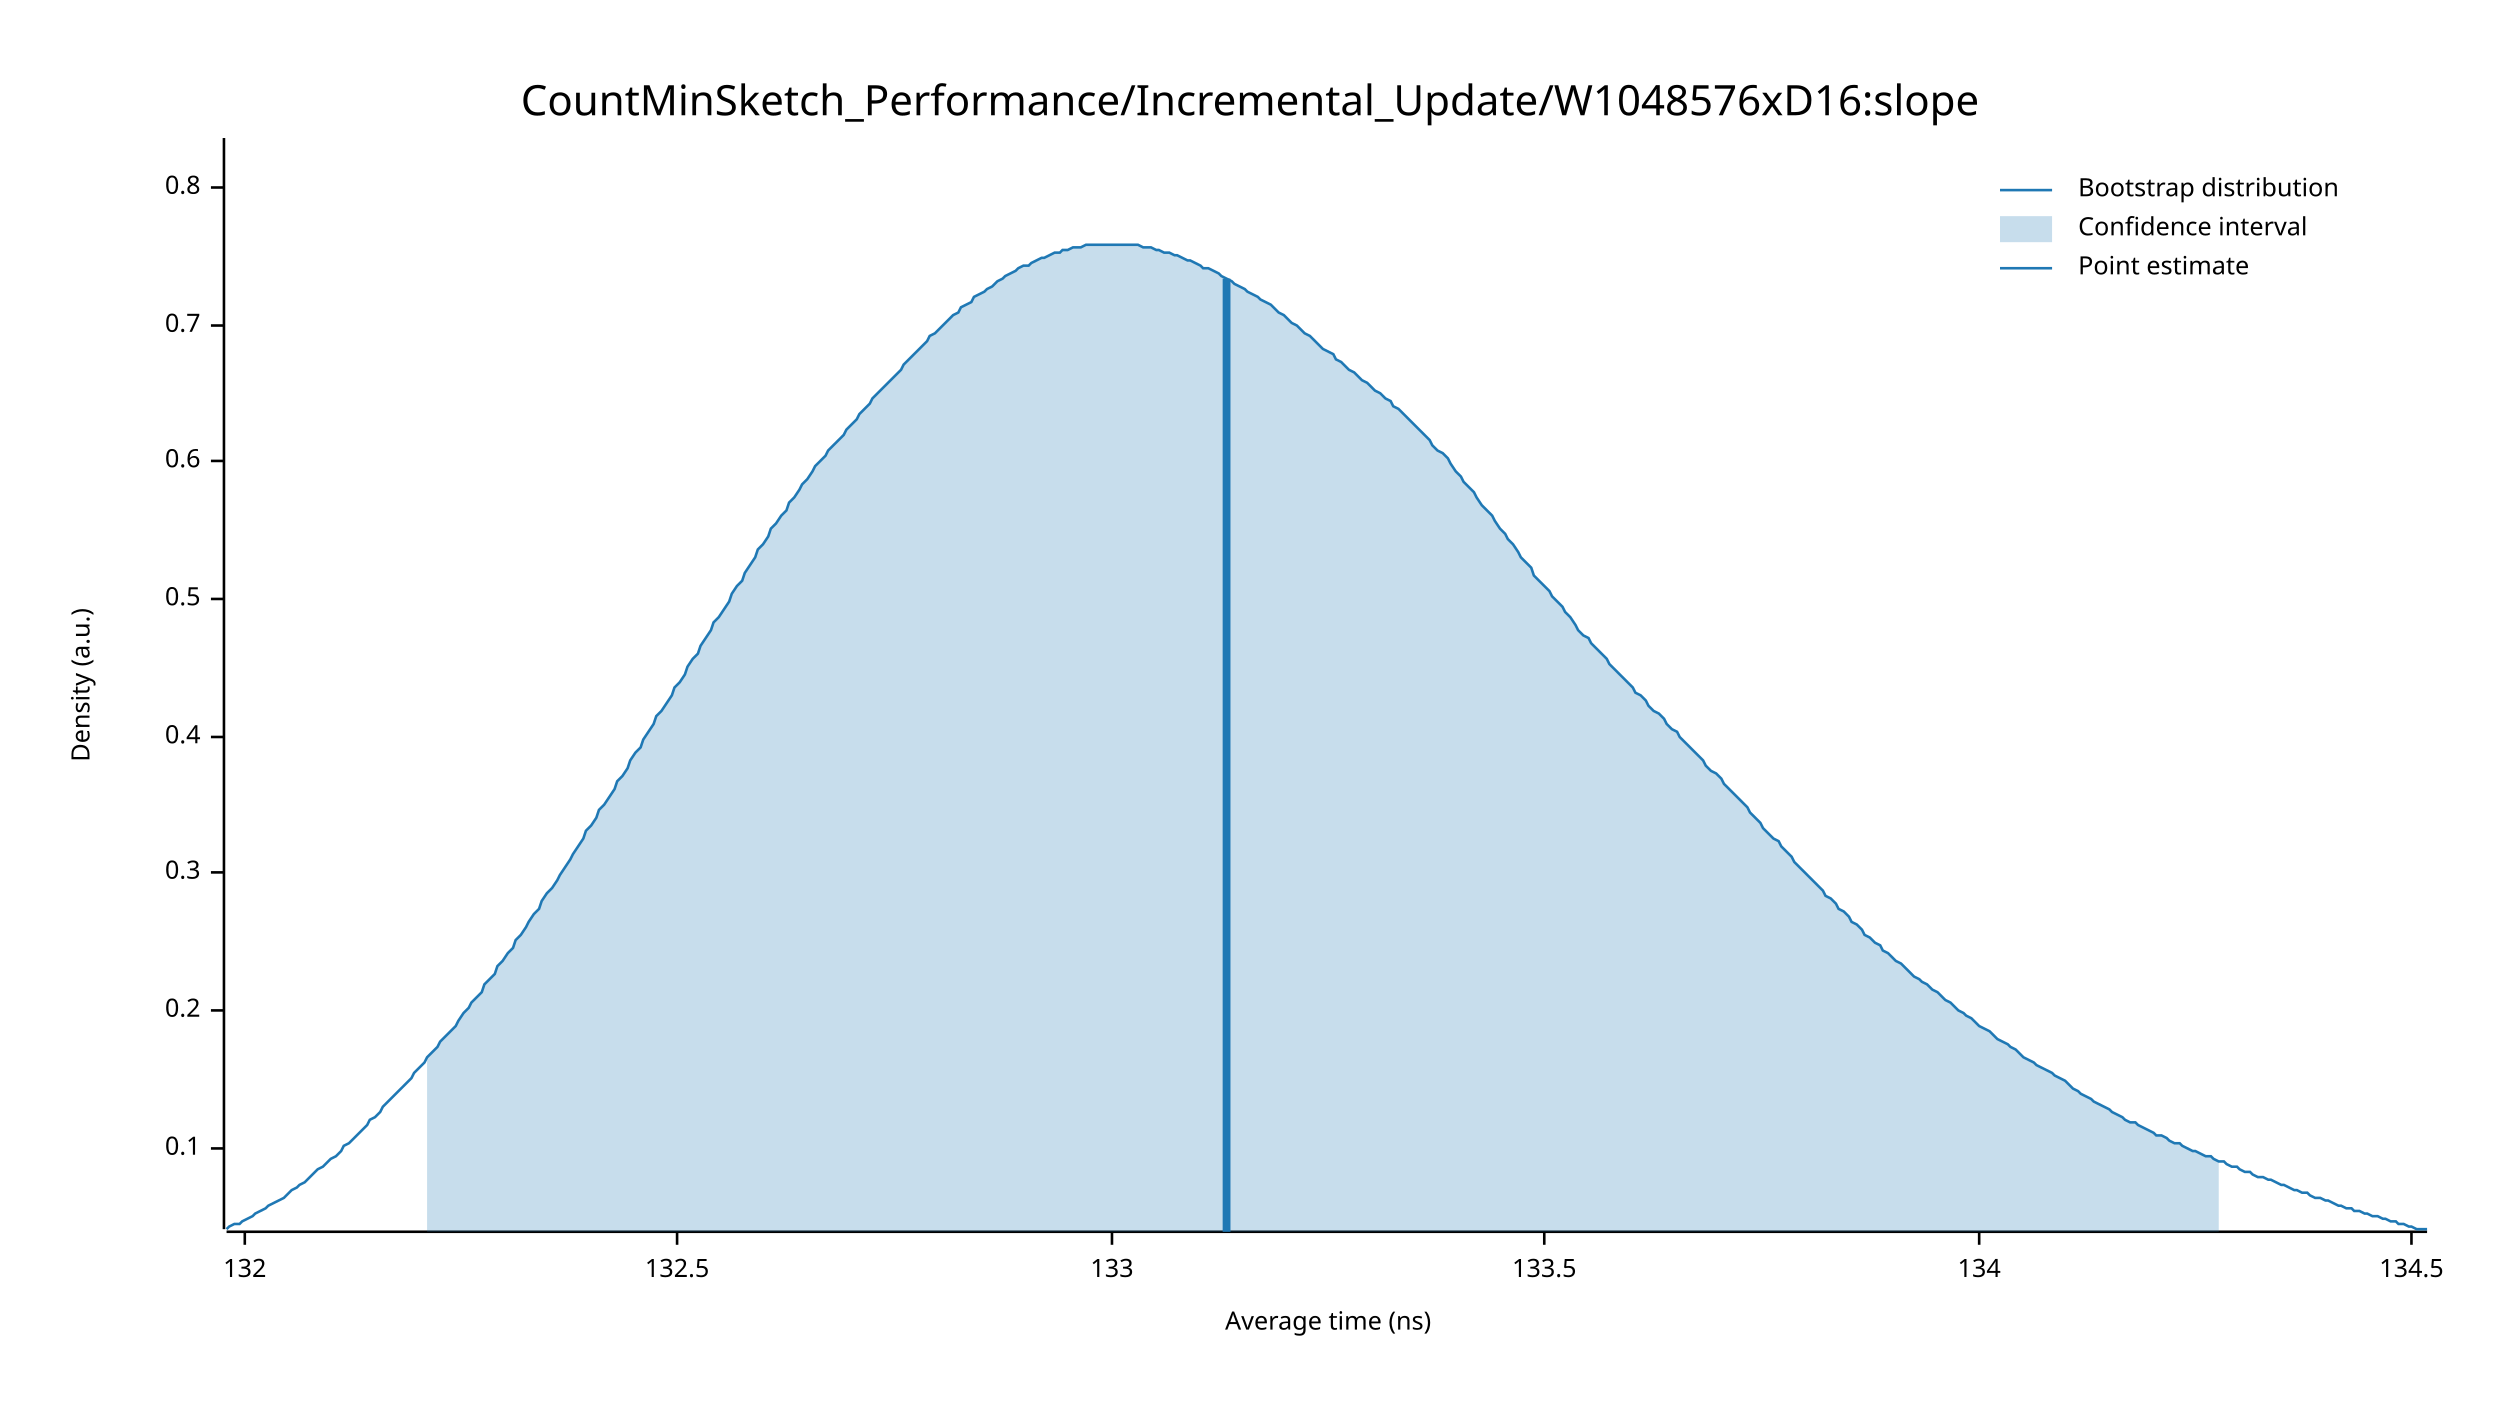
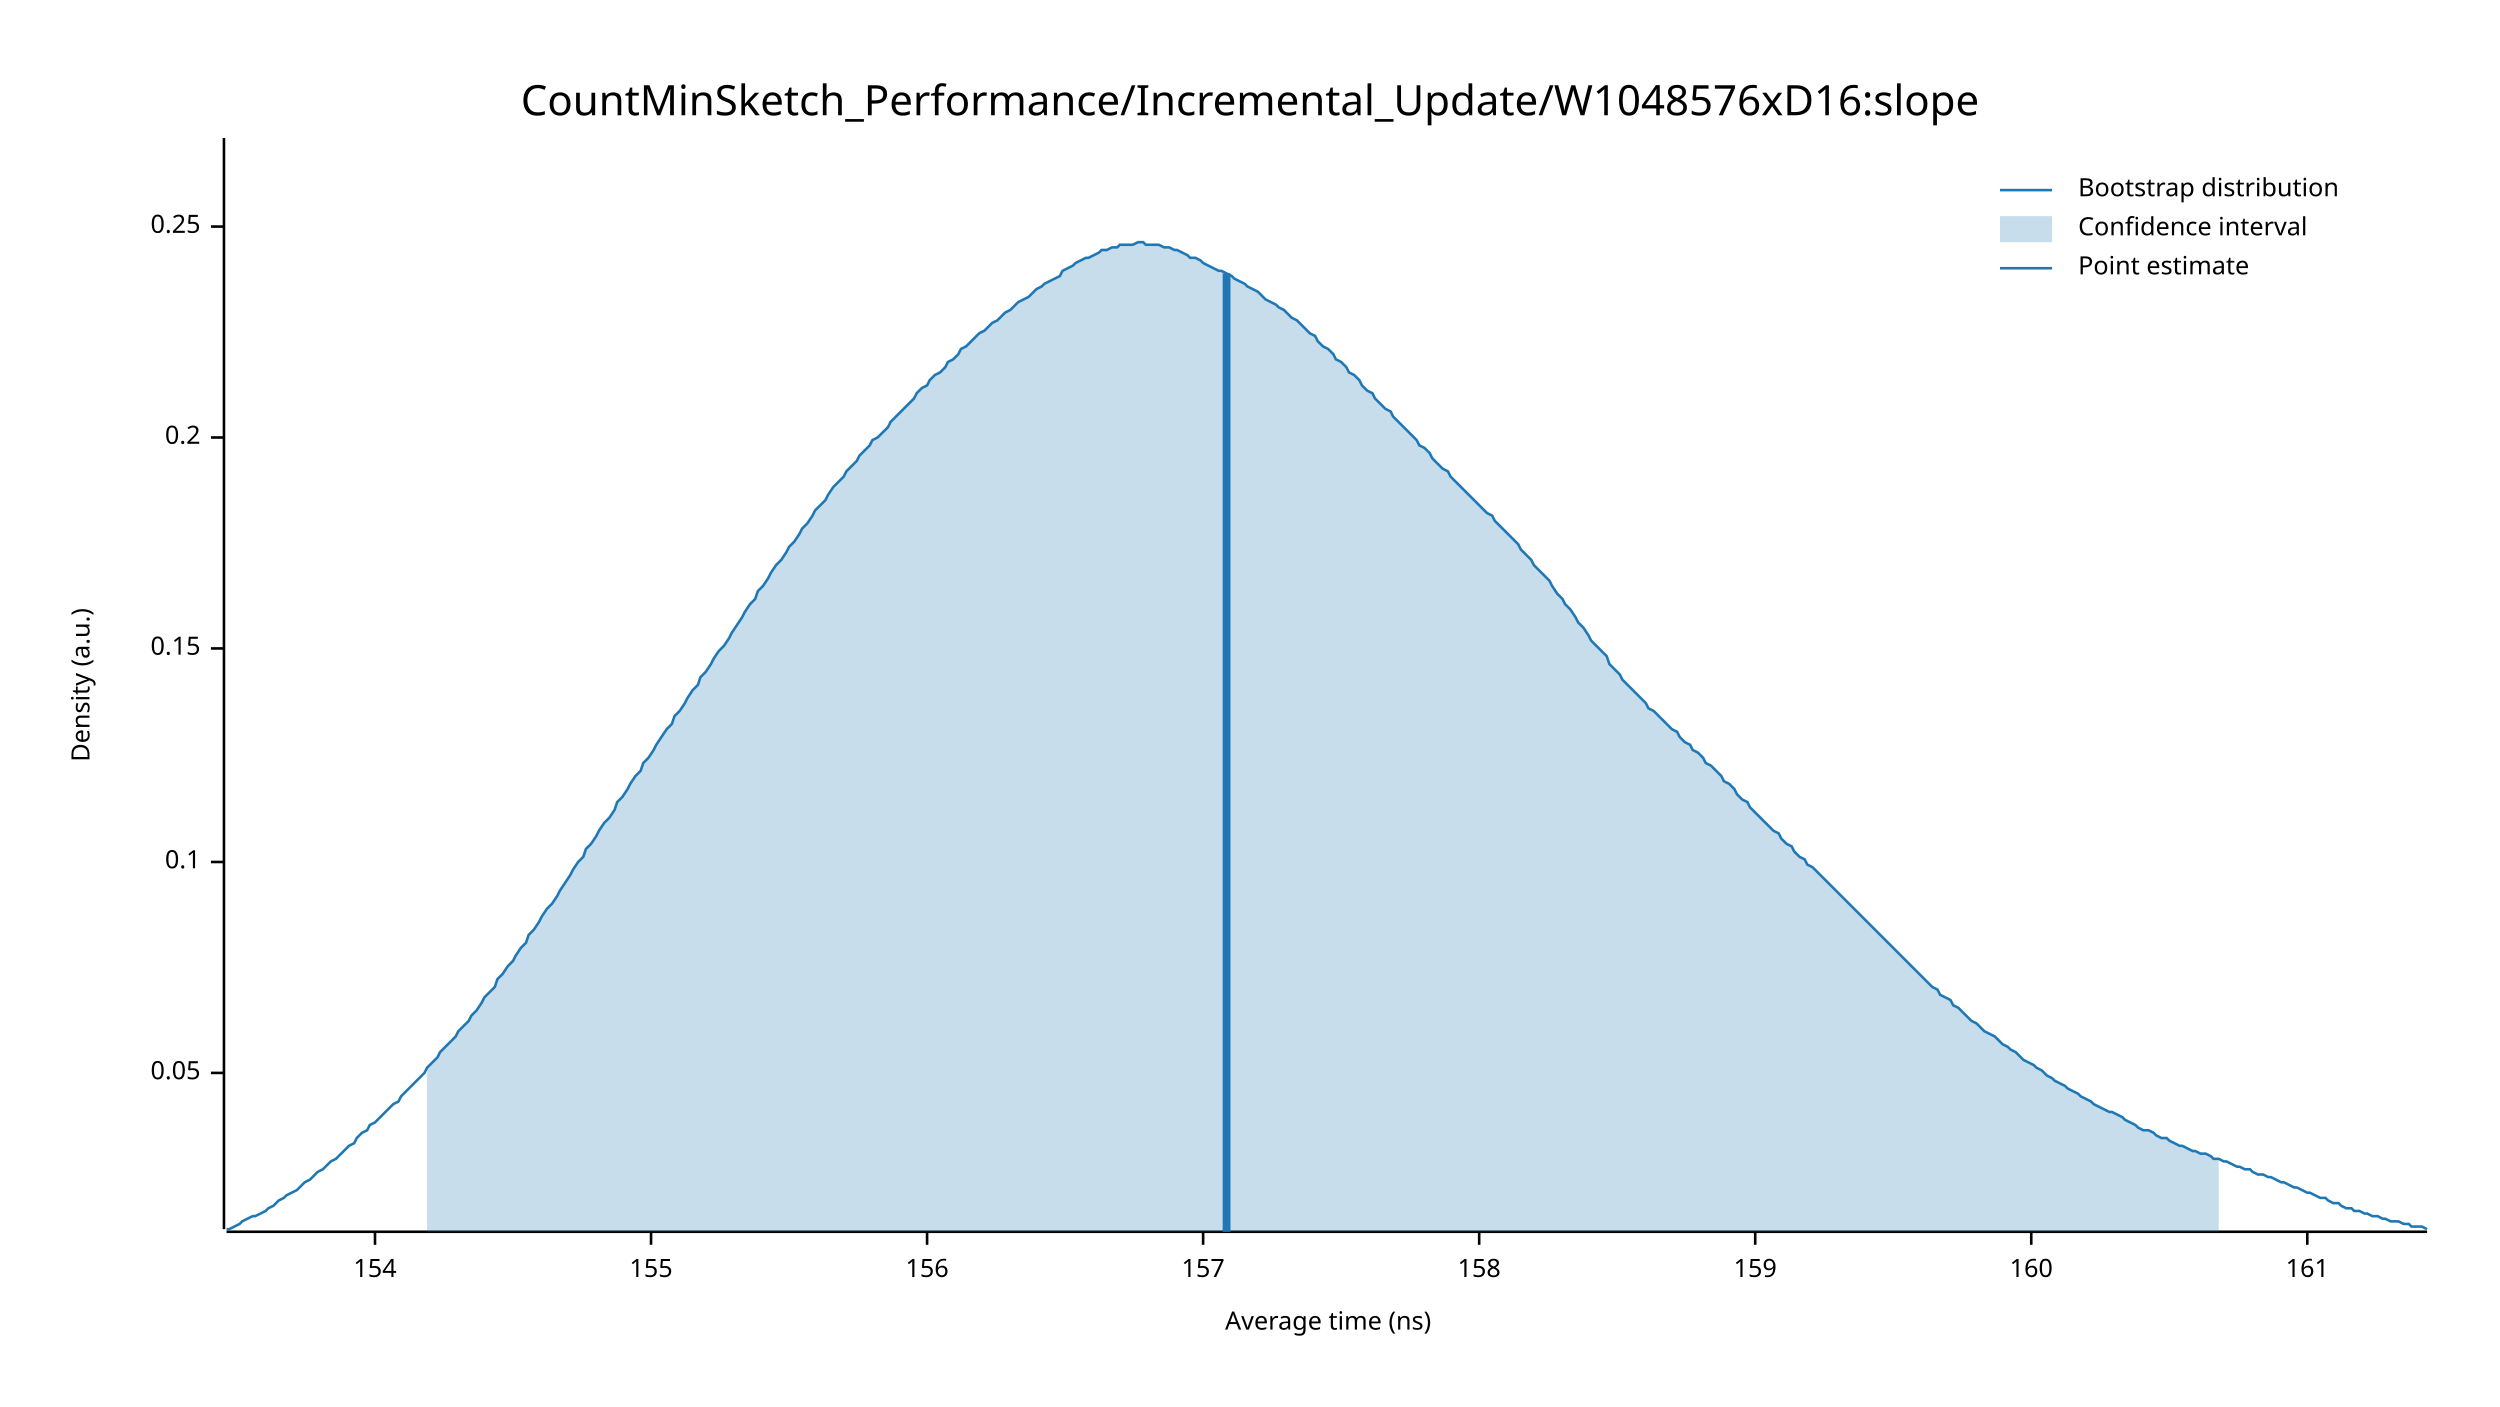
<svg xmlns="http://www.w3.org/2000/svg" width="960" height="540" viewBox="0 0 960 540">
  <text x="480" y="32" dy="0.76em" text-anchor="middle" font-family="sans-serif" font-size="16.129" opacity="1" fill="#000000">
CountMinSketch_Performance/Incremental_Update/W1048576xD16:slope
</text>
  <text x="27" y="263" dy="0.76em" text-anchor="middle" font-family="sans-serif" font-size="9.677" opacity="1" fill="#000000" transform="rotate(270, 27, 263)">
Density (a.u.)
</text>
  <text x="510" y="513" dy="-0.5ex" text-anchor="middle" font-family="sans-serif" font-size="9.677" opacity="1" fill="#000000">
Average time (ns)
</text>
  <polyline fill="none" opacity="1" stroke="#000000" stroke-width="1" points="86,53 86,472 " />
-   <text x="77" y="441" dy="0.5ex" text-anchor="end" font-family="sans-serif" font-size="9.677" opacity="1" fill="#000000">
+   <text x="77" y="412" dy="0.5ex" text-anchor="end" font-family="sans-serif" font-size="9.677" opacity="1" fill="#000000">
+ 0.05
+ </text>
+   <polyline fill="none" opacity="1" stroke="#000000" stroke-width="1" points="81,412 86,412 " />
+   <text x="77" y="331" dy="0.5ex" text-anchor="end" font-family="sans-serif" font-size="9.677" opacity="1" fill="#000000">
0.1
</text>
-   <polyline fill="none" opacity="1" stroke="#000000" stroke-width="1" points="81,441 86,441 " />
-   <text x="77" y="388" dy="0.5ex" text-anchor="end" font-family="sans-serif" font-size="9.677" opacity="1" fill="#000000">
+   <polyline fill="none" opacity="1" stroke="#000000" stroke-width="1" points="81,331 86,331 " />
+   <text x="77" y="249" dy="0.5ex" text-anchor="end" font-family="sans-serif" font-size="9.677" opacity="1" fill="#000000">
+ 0.15
+ </text>
+   <polyline fill="none" opacity="1" stroke="#000000" stroke-width="1" points="81,249 86,249 " />
+   <text x="77" y="168" dy="0.5ex" text-anchor="end" font-family="sans-serif" font-size="9.677" opacity="1" fill="#000000">
0.2
</text>
-   <polyline fill="none" opacity="1" stroke="#000000" stroke-width="1" points="81,388 86,388 " />
-   <text x="77" y="335" dy="0.5ex" text-anchor="end" font-family="sans-serif" font-size="9.677" opacity="1" fill="#000000">
- 0.3
+   <polyline fill="none" opacity="1" stroke="#000000" stroke-width="1" points="81,168 86,168 " />
+   <text x="77" y="87" dy="0.5ex" text-anchor="end" font-family="sans-serif" font-size="9.677" opacity="1" fill="#000000">
+ 0.25
</text>
-   <polyline fill="none" opacity="1" stroke="#000000" stroke-width="1" points="81,335 86,335 " />
-   <text x="77" y="283" dy="0.5ex" text-anchor="end" font-family="sans-serif" font-size="9.677" opacity="1" fill="#000000">
- 0.4
+   <polyline fill="none" opacity="1" stroke="#000000" stroke-width="1" points="81,87 86,87 " />
+   <polyline fill="none" opacity="1" stroke="#000000" stroke-width="1" points="87,473 932,473 " />
+   <text x="144" y="483" dy="0.76em" text-anchor="middle" font-family="sans-serif" font-size="9.677" opacity="1" fill="#000000">
+ 154
</text>
-   <polyline fill="none" opacity="1" stroke="#000000" stroke-width="1" points="81,283 86,283 " />
-   <text x="77" y="230" dy="0.5ex" text-anchor="end" font-family="sans-serif" font-size="9.677" opacity="1" fill="#000000">
- 0.5
+   <polyline fill="none" opacity="1" stroke="#000000" stroke-width="1" points="144,473 144,478 " />
+   <text x="250" y="483" dy="0.76em" text-anchor="middle" font-family="sans-serif" font-size="9.677" opacity="1" fill="#000000">
+ 155
</text>
-   <polyline fill="none" opacity="1" stroke="#000000" stroke-width="1" points="81,230 86,230 " />
-   <text x="77" y="177" dy="0.5ex" text-anchor="end" font-family="sans-serif" font-size="9.677" opacity="1" fill="#000000">
- 0.6
+   <polyline fill="none" opacity="1" stroke="#000000" stroke-width="1" points="250,473 250,478 " />
+   <text x="356" y="483" dy="0.76em" text-anchor="middle" font-family="sans-serif" font-size="9.677" opacity="1" fill="#000000">
+ 156
</text>
-   <polyline fill="none" opacity="1" stroke="#000000" stroke-width="1" points="81,177 86,177 " />
-   <text x="77" y="125" dy="0.5ex" text-anchor="end" font-family="sans-serif" font-size="9.677" opacity="1" fill="#000000">
- 0.7
+   <polyline fill="none" opacity="1" stroke="#000000" stroke-width="1" points="356,473 356,478 " />
+   <text x="462" y="483" dy="0.76em" text-anchor="middle" font-family="sans-serif" font-size="9.677" opacity="1" fill="#000000">
+ 157
</text>
-   <polyline fill="none" opacity="1" stroke="#000000" stroke-width="1" points="81,125 86,125 " />
-   <text x="77" y="72" dy="0.5ex" text-anchor="end" font-family="sans-serif" font-size="9.677" opacity="1" fill="#000000">
- 0.8
+   <polyline fill="none" opacity="1" stroke="#000000" stroke-width="1" points="462,473 462,478 " />
+   <text x="568" y="483" dy="0.76em" text-anchor="middle" font-family="sans-serif" font-size="9.677" opacity="1" fill="#000000">
+ 158
</text>
-   <polyline fill="none" opacity="1" stroke="#000000" stroke-width="1" points="81,72 86,72 " />
-   <polyline fill="none" opacity="1" stroke="#000000" stroke-width="1" points="87,473 932,473 " />
-   <text x="94" y="483" dy="0.76em" text-anchor="middle" font-family="sans-serif" font-size="9.677" opacity="1" fill="#000000">
- 132
+   <polyline fill="none" opacity="1" stroke="#000000" stroke-width="1" points="568,473 568,478 " />
+   <text x="674" y="483" dy="0.76em" text-anchor="middle" font-family="sans-serif" font-size="9.677" opacity="1" fill="#000000">
+ 159
</text>
-   <polyline fill="none" opacity="1" stroke="#000000" stroke-width="1" points="94,473 94,478 " />
-   <text x="260" y="483" dy="0.76em" text-anchor="middle" font-family="sans-serif" font-size="9.677" opacity="1" fill="#000000">
- 132.5
+   <polyline fill="none" opacity="1" stroke="#000000" stroke-width="1" points="674,473 674,478 " />
+   <text x="780" y="483" dy="0.76em" text-anchor="middle" font-family="sans-serif" font-size="9.677" opacity="1" fill="#000000">
+ 160
</text>
-   <polyline fill="none" opacity="1" stroke="#000000" stroke-width="1" points="260,473 260,478 " />
-   <text x="427" y="483" dy="0.76em" text-anchor="middle" font-family="sans-serif" font-size="9.677" opacity="1" fill="#000000">
- 133
+   <polyline fill="none" opacity="1" stroke="#000000" stroke-width="1" points="780,473 780,478 " />
+   <text x="886" y="483" dy="0.76em" text-anchor="middle" font-family="sans-serif" font-size="9.677" opacity="1" fill="#000000">
+ 161
</text>
-   <polyline fill="none" opacity="1" stroke="#000000" stroke-width="1" points="427,473 427,478 " />
-   <text x="593" y="483" dy="0.76em" text-anchor="middle" font-family="sans-serif" font-size="9.677" opacity="1" fill="#000000">
- 133.5
- </text>
-   <polyline fill="none" opacity="1" stroke="#000000" stroke-width="1" points="593,473 593,478 " />
-   <text x="760" y="483" dy="0.76em" text-anchor="middle" font-family="sans-serif" font-size="9.677" opacity="1" fill="#000000">
- 134
- </text>
-   <polyline fill="none" opacity="1" stroke="#000000" stroke-width="1" points="760,473 760,478 " />
-   <text x="926" y="483" dy="0.76em" text-anchor="middle" font-family="sans-serif" font-size="9.677" opacity="1" fill="#000000">
- 134.5
- </text>
-   <polyline fill="none" opacity="1" stroke="#000000" stroke-width="1" points="926,473 926,478 " />
-   <polyline fill="none" opacity="1" stroke="#1F78B4" stroke-width="1" points="87,472 88,471 90,470 92,470 93,469 95,468 97,467 98,466 100,465 102,464 103,463 105,462 107,461 109,460 110,459 112,457 114,456 115,455 117,454 119,452 120,451 122,449 124,448 125,447 127,445 129,444 131,442 132,440 134,439 136,437 137,436 139,434 141,432 142,430 144,429 146,427 147,425 149,423 151,421 153,419 154,418 156,416 158,414 159,412 161,410 163,408 164,406 166,404 168,402 169,400 171,398 173,396 175,394 176,392 178,389 180,387 181,385 183,383 185,381 186,378 188,376 190,374 191,371 193,369 195,366 197,364 198,361 200,359 202,356 203,354 205,351 207,349 208,346 210,343 212,341 214,338 215,336 217,333 219,330 220,328 222,325 224,322 225,319 227,317 229,314 230,311 232,309 234,306 236,303 237,300 239,298 241,295 242,292 244,289 246,287 247,284 249,281 251,278 252,275 254,273 256,270 258,267 259,264 261,262 263,259 264,256 266,253 268,251 269,248 271,245 273,242 274,239 276,237 278,234 280,231 281,228 283,225 285,223 286,220 288,217 290,214 291,211 293,209 295,206 296,203 298,201 300,198 302,196 303,193 305,191 307,188 308,186 310,184 312,181 313,179 315,177 317,175 318,173 320,171 322,169 324,167 325,165 327,163 329,161 330,159 332,157 334,155 335,153 337,151 339,149 341,147 342,146 344,144 346,142 347,140 349,138 351,136 352,135 354,133 356,131 357,129 359,128 361,126 363,124 364,123 366,121 368,120 369,118 371,117 373,116 374,114 376,113 378,112 379,111 381,110 383,108 385,107 386,106 388,105 390,104 391,103 393,102 395,102 396,101 398,100 400,99 401,99 403,98 405,97 407,97 408,96 410,96 412,95 413,95 415,95 417,94 418,94 420,94 422,94 423,94 425,94 427,94 429,94 430,94 432,94 434,94 435,94 437,94 439,95 440,95 442,95 444,96 445,96 447,97 449,97 451,98 452,98 454,99 456,100 457,100 459,101 461,102 462,103 464,103 466,104 468,105 469,106 471,107 473,108 474,109 476,110 478,111 479,112 481,113 483,114 484,115 486,116 488,117 490,119 491,120 493,121 495,123 496,124 498,125 500,127 501,128 503,129 505,131 506,132 508,134 510,135 512,136 513,138 515,139 517,141 518,142 520,143 522,145 523,146 525,147 527,149 528,150 530,151 532,153 534,154 535,156 537,157 539,159 540,160 542,162 544,164 545,165 547,167 549,169 550,171 552,173 554,174 556,176 557,178 559,181 561,183 562,185 564,187 566,189 567,191 569,194 571,196 573,198 574,200 576,203 578,205 579,207 581,209 583,212 584,214 586,216 588,218 589,221 591,223 593,225 595,227 596,229 598,231 600,233 601,235 603,237 605,240 606,242 608,244 610,245 611,247 613,249 615,251 617,253 618,255 620,257 622,259 623,260 625,262 627,264 628,266 630,267 632,269 633,271 635,273 637,274 639,276 640,278 642,280 644,281 645,283 647,285 649,287 650,288 652,290 654,292 655,294 657,296 659,297 661,299 662,301 664,303 666,305 667,306 669,308 671,310 672,312 674,314 676,316 677,318 679,320 681,322 683,323 684,325 686,327 688,329 689,331 691,333 693,335 694,336 696,338 698,340 700,342 701,344 703,345 705,347 706,349 708,350 710,352 711,354 713,355 715,357 716,359 718,360 720,362 722,363 723,365 725,366 727,368 728,369 730,370 732,372 733,373 735,375 737,376 738,377 740,378 742,380 744,381 745,382 747,384 749,385 750,386 752,388 754,389 755,390 757,391 759,393 760,394 762,395 764,396 766,398 767,399 769,400 771,401 772,402 774,403 776,405 777,406 779,407 781,408 782,409 784,410 786,411 788,412 789,413 791,414 793,415 794,416 796,418 798,419 799,420 801,421 803,422 804,423 806,424 808,425 810,426 811,427 813,428 815,429 816,430 818,431 820,431 821,432 823,433 825,434 827,435 828,436 830,436 832,437 833,438 835,439 837,439 838,440 840,441 842,442 843,442 845,443 847,444 849,444 850,445 852,446 854,446 855,447 857,448 859,448 860,449 862,450 864,450 865,451 867,452 869,452 871,453 872,453 874,454 876,455 877,455 879,456 881,457 882,457 884,458 886,458 887,459 889,460 891,460 893,461 894,461 896,462 898,463 899,463 901,464 903,464 904,465 906,465 908,466 909,466 911,467 913,467 915,468 916,468 918,469 920,469 921,470 923,470 925,471 926,471 928,472 930,472 932,472 " />
-   <polygon opacity="0.25" fill="#1F78B4" points="164,406 166,404 168,402 169,400 171,398 173,396 175,394 176,392 178,389 180,387 181,385 183,383 185,381 186,378 188,376 190,374 191,371 193,369 195,366 197,364 198,361 200,359 202,356 203,354 205,351 207,349 208,346 210,343 212,341 214,338 215,336 217,333 219,330 220,328 222,325 224,322 225,319 227,317 229,314 230,311 232,309 234,306 236,303 237,300 239,298 241,295 242,292 244,289 246,287 247,284 249,281 251,278 252,275 254,273 256,270 258,267 259,264 261,262 263,259 264,256 266,253 268,251 269,248 271,245 273,242 274,239 276,237 278,234 280,231 281,228 283,225 285,223 286,220 288,217 290,214 291,211 293,209 295,206 296,203 298,201 300,198 302,196 303,193 305,191 307,188 308,186 310,184 312,181 313,179 315,177 317,175 318,173 320,171 322,169 324,167 325,165 327,163 329,161 330,159 332,157 334,155 335,153 337,151 339,149 341,147 342,146 344,144 346,142 347,140 349,138 351,136 352,135 354,133 356,131 357,129 359,128 361,126 363,124 364,123 366,121 368,120 369,118 371,117 373,116 374,114 376,113 378,112 379,111 381,110 383,108 385,107 386,106 388,105 390,104 391,103 393,102 395,102 396,101 398,100 400,99 401,99 403,98 405,97 407,97 408,96 410,96 412,95 413,95 415,95 417,94 418,94 420,94 422,94 423,94 425,94 427,94 429,94 430,94 432,94 434,94 435,94 437,94 439,95 440,95 442,95 444,96 445,96 447,97 449,97 451,98 452,98 454,99 456,100 457,100 459,101 461,102 462,103 464,103 466,104 468,105 469,106 471,107 473,108 474,109 476,110 478,111 479,112 481,113 483,114 484,115 486,116 488,117 490,119 491,120 493,121 495,123 496,124 498,125 500,127 501,128 503,129 505,131 506,132 508,134 510,135 512,136 513,138 515,139 517,141 518,142 520,143 522,145 523,146 525,147 527,149 528,150 530,151 532,153 534,154 535,156 537,157 539,159 540,160 542,162 544,164 545,165 547,167 549,169 550,171 552,173 554,174 556,176 557,178 559,181 561,183 562,185 564,187 566,189 567,191 569,194 571,196 573,198 574,200 576,203 578,205 579,207 581,209 583,212 584,214 586,216 588,218 589,221 591,223 593,225 595,227 596,229 598,231 600,233 601,235 603,237 605,240 606,242 608,244 610,245 611,247 613,249 615,251 617,253 618,255 620,257 622,259 623,260 625,262 627,264 628,266 630,267 632,269 633,271 635,273 637,274 639,276 640,278 642,280 644,281 645,283 647,285 649,287 650,288 652,290 654,292 655,294 657,296 659,297 661,299 662,301 664,303 666,305 667,306 669,308 671,310 672,312 674,314 676,316 677,318 679,320 681,322 683,323 684,325 686,327 688,329 689,331 691,333 693,335 694,336 696,338 698,340 700,342 701,344 703,345 705,347 706,349 708,350 710,352 711,354 713,355 715,357 716,359 718,360 720,362 722,363 723,365 725,366 727,368 728,369 730,370 732,372 733,373 735,375 737,376 738,377 740,378 742,380 744,381 745,382 747,384 749,385 750,386 752,388 754,389 755,390 757,391 759,393 760,394 762,395 764,396 766,398 767,399 769,400 771,401 772,402 774,403 776,405 777,406 779,407 781,408 782,409 784,410 786,411 788,412 789,413 791,414 793,415 794,416 796,418 798,419 799,420 801,421 803,422 804,423 806,424 808,425 810,426 811,427 813,428 815,429 816,430 818,431 820,431 821,432 823,433 825,434 827,435 828,436 830,436 832,437 833,438 835,439 837,439 838,440 840,441 842,442 843,442 845,443 847,444 849,444 850,445 852,446 852,473 164,473 " />
-   <polyline fill="none" opacity="1" stroke="#1F78B4" stroke-width="3" points="471,473 471,107 " />
+   <polyline fill="none" opacity="1" stroke="#000000" stroke-width="1" points="886,473 886,478 " />
+   <polyline fill="none" opacity="1" stroke="#1F78B4" stroke-width="1" points="87,472 88,472 90,471 92,470 93,469 95,468 97,467 98,467 100,466 102,465 103,464 105,463 107,461 109,460 110,459 112,458 114,457 115,456 117,454 119,453 120,452 122,450 124,449 125,448 127,446 129,445 131,443 132,442 134,440 136,439 137,437 139,435 141,434 142,432 144,431 146,429 147,428 149,426 151,424 153,423 154,421 156,419 158,417 159,416 161,414 163,412 164,410 166,408 168,406 169,404 171,402 173,400 175,398 176,396 178,394 180,392 181,390 183,388 185,385 186,383 188,381 190,379 191,376 193,374 195,371 197,369 198,367 200,364 202,362 203,359 205,357 207,354 208,352 210,349 212,347 214,344 215,342 217,339 219,336 220,334 222,331 224,329 225,326 227,324 229,321 230,319 232,316 234,314 236,311 237,308 239,306 241,303 242,301 244,298 246,296 247,293 249,291 251,288 252,286 254,283 256,280 258,278 259,275 261,273 263,270 264,268 266,265 268,263 269,260 271,258 273,255 274,253 276,250 278,248 280,245 281,243 283,240 285,237 286,235 288,232 290,230 291,227 293,225 295,222 296,220 298,217 300,215 302,212 303,210 305,208 307,205 308,203 310,201 312,198 313,196 315,194 317,192 318,190 320,187 322,185 324,183 325,181 327,179 329,177 330,175 332,173 334,171 335,169 337,168 339,166 341,164 342,162 344,160 346,158 347,157 349,155 351,153 352,151 354,149 356,148 357,146 359,144 361,143 363,141 364,139 366,138 368,136 369,134 371,133 373,131 374,130 376,128 378,127 379,126 381,124 383,123 385,121 386,120 388,119 390,117 391,116 393,115 395,114 396,113 398,111 400,110 401,109 403,108 405,107 407,106 408,104 410,103 412,102 413,101 415,100 417,99 418,99 420,98 422,97 423,96 425,96 427,95 429,95 430,94 432,94 434,94 435,94 437,93 439,93 440,94 442,94 444,94 445,94 447,95 449,95 451,96 452,96 454,97 456,98 457,99 459,99 461,100 462,101 464,102 466,103 468,104 469,104 471,105 473,106 474,107 476,108 478,109 479,110 481,111 483,112 484,113 486,115 488,116 490,117 491,118 493,119 495,121 496,122 498,123 500,125 501,126 503,128 505,129 506,131 508,133 510,134 512,136 513,138 515,139 517,141 518,143 520,144 522,146 523,148 525,150 527,151 528,153 530,155 532,157 534,158 535,160 537,162 539,164 540,165 542,167 544,169 545,171 547,172 549,174 550,176 552,178 554,180 556,181 557,183 559,185 561,187 562,188 564,190 566,192 567,193 569,195 571,197 573,198 574,200 576,202 578,204 579,205 581,207 583,209 584,211 586,213 588,215 589,217 591,219 593,221 595,223 596,225 598,228 600,230 601,232 603,234 605,237 606,239 608,241 610,244 611,246 613,248 615,250 617,252 618,255 620,257 622,259 623,261 625,263 627,265 628,266 630,268 632,270 633,272 635,273 637,275 639,277 640,278 642,280 644,281 645,283 647,285 649,286 650,288 652,289 654,291 655,293 657,294 659,296 661,298 662,300 664,301 666,303 667,305 669,307 671,308 672,310 674,312 676,314 677,315 679,317 681,319 683,320 684,322 686,324 688,325 689,327 691,329 693,330 694,332 696,333 698,335 700,337 701,338 703,340 705,342 706,343 708,345 710,347 711,348 713,350 715,352 716,353 718,355 720,357 722,359 723,360 725,362 727,364 728,365 730,367 732,369 733,370 735,372 737,374 738,375 740,377 742,379 744,380 745,382 747,383 749,384 750,386 752,387 754,389 755,390 757,392 759,393 760,394 762,396 764,397 766,398 767,399 769,401 771,402 772,403 774,404 776,406 777,407 779,408 781,409 782,410 784,411 786,413 788,414 789,415 791,416 793,417 794,418 796,419 798,420 799,421 801,422 803,423 804,424 806,425 808,426 810,427 811,427 813,428 815,429 816,430 818,431 820,432 821,433 823,434 825,434 827,435 828,436 830,437 832,437 833,438 835,439 837,440 838,440 840,441 842,442 843,442 845,443 847,443 849,444 850,445 852,445 854,446 855,446 857,447 859,448 860,448 862,449 864,449 865,450 867,451 869,451 871,452 872,452 874,453 876,454 877,454 879,455 881,456 882,456 884,457 886,458 887,458 889,459 891,460 893,460 894,461 896,462 898,462 899,463 901,464 903,464 904,465 906,465 908,466 909,466 911,467 913,467 915,468 916,468 918,469 920,469 921,469 923,470 925,470 926,471 928,471 930,471 932,472 " />
+   <polygon opacity="0.25" fill="#1F78B4" points="164,410 166,408 168,406 169,404 171,402 173,400 175,398 176,396 178,394 180,392 181,390 183,388 185,385 186,383 188,381 190,379 191,376 193,374 195,371 197,369 198,367 200,364 202,362 203,359 205,357 207,354 208,352 210,349 212,347 214,344 215,342 217,339 219,336 220,334 222,331 224,329 225,326 227,324 229,321 230,319 232,316 234,314 236,311 237,308 239,306 241,303 242,301 244,298 246,296 247,293 249,291 251,288 252,286 254,283 256,280 258,278 259,275 261,273 263,270 264,268 266,265 268,263 269,260 271,258 273,255 274,253 276,250 278,248 280,245 281,243 283,240 285,237 286,235 288,232 290,230 291,227 293,225 295,222 296,220 298,217 300,215 302,212 303,210 305,208 307,205 308,203 310,201 312,198 313,196 315,194 317,192 318,190 320,187 322,185 324,183 325,181 327,179 329,177 330,175 332,173 334,171 335,169 337,168 339,166 341,164 342,162 344,160 346,158 347,157 349,155 351,153 352,151 354,149 356,148 357,146 359,144 361,143 363,141 364,139 366,138 368,136 369,134 371,133 373,131 374,130 376,128 378,127 379,126 381,124 383,123 385,121 386,120 388,119 390,117 391,116 393,115 395,114 396,113 398,111 400,110 401,109 403,108 405,107 407,106 408,104 410,103 412,102 413,101 415,100 417,99 418,99 420,98 422,97 423,96 425,96 427,95 429,95 430,94 432,94 434,94 435,94 437,93 439,93 440,94 442,94 444,94 445,94 447,95 449,95 451,96 452,96 454,97 456,98 457,99 459,99 461,100 462,101 464,102 466,103 468,104 469,104 471,105 473,106 474,107 476,108 478,109 479,110 481,111 483,112 484,113 486,115 488,116 490,117 491,118 493,119 495,121 496,122 498,123 500,125 501,126 503,128 505,129 506,131 508,133 510,134 512,136 513,138 515,139 517,141 518,143 520,144 522,146 523,148 525,150 527,151 528,153 530,155 532,157 534,158 535,160 537,162 539,164 540,165 542,167 544,169 545,171 547,172 549,174 550,176 552,178 554,180 556,181 557,183 559,185 561,187 562,188 564,190 566,192 567,193 569,195 571,197 573,198 574,200 576,202 578,204 579,205 581,207 583,209 584,211 586,213 588,215 589,217 591,219 593,221 595,223 596,225 598,228 600,230 601,232 603,234 605,237 606,239 608,241 610,244 611,246 613,248 615,250 617,252 618,255 620,257 622,259 623,261 625,263 627,265 628,266 630,268 632,270 633,272 635,273 637,275 639,277 640,278 642,280 644,281 645,283 647,285 649,286 650,288 652,289 654,291 655,293 657,294 659,296 661,298 662,300 664,301 666,303 667,305 669,307 671,308 672,310 674,312 676,314 677,315 679,317 681,319 683,320 684,322 686,324 688,325 689,327 691,329 693,330 694,332 696,333 698,335 700,337 701,338 703,340 705,342 706,343 708,345 710,347 711,348 713,350 715,352 716,353 718,355 720,357 722,359 723,360 725,362 727,364 728,365 730,367 732,369 733,370 735,372 737,374 738,375 740,377 742,379 744,380 745,382 747,383 749,384 750,386 752,387 754,389 755,390 757,392 759,393 760,394 762,396 764,397 766,398 767,399 769,401 771,402 772,403 774,404 776,406 777,407 779,408 781,409 782,410 784,411 786,413 788,414 789,415 791,416 793,417 794,418 796,419 798,420 799,421 801,422 803,423 804,424 806,425 808,426 810,427 811,427 813,428 815,429 816,430 818,431 820,432 821,433 823,434 825,434 827,435 828,436 830,437 832,437 833,438 835,439 837,440 838,440 840,441 842,442 843,442 845,443 847,443 849,444 850,445 852,445 852,473 164,473 " />
+   <polyline fill="none" opacity="1" stroke="#1F78B4" stroke-width="3" points="471,473 471,105 " />
  <text x="798" y="68" dy="0.76em" text-anchor="start" font-family="sans-serif" font-size="9.677" opacity="1" fill="#000000">
Bootstrap distribution
</text>
  <text x="798" y="83" dy="0.76em" text-anchor="start" font-family="sans-serif" font-size="9.677" opacity="1" fill="#000000">
Confidence interval
</text>
  <text x="798" y="98" dy="0.76em" text-anchor="start" font-family="sans-serif" font-size="9.677" opacity="1" fill="#000000">
Point estimate
</text>
  <polyline fill="none" opacity="1" stroke="#1F78B4" stroke-width="1" points="768,73 788,73 " />
  <rect x="768" y="83" width="20" height="10" opacity="0.25" fill="#1F78B4" stroke="none" />
  <polyline fill="none" opacity="1" stroke="#1F78B4" stroke-width="1" points="768,103 788,103 " />
</svg>
